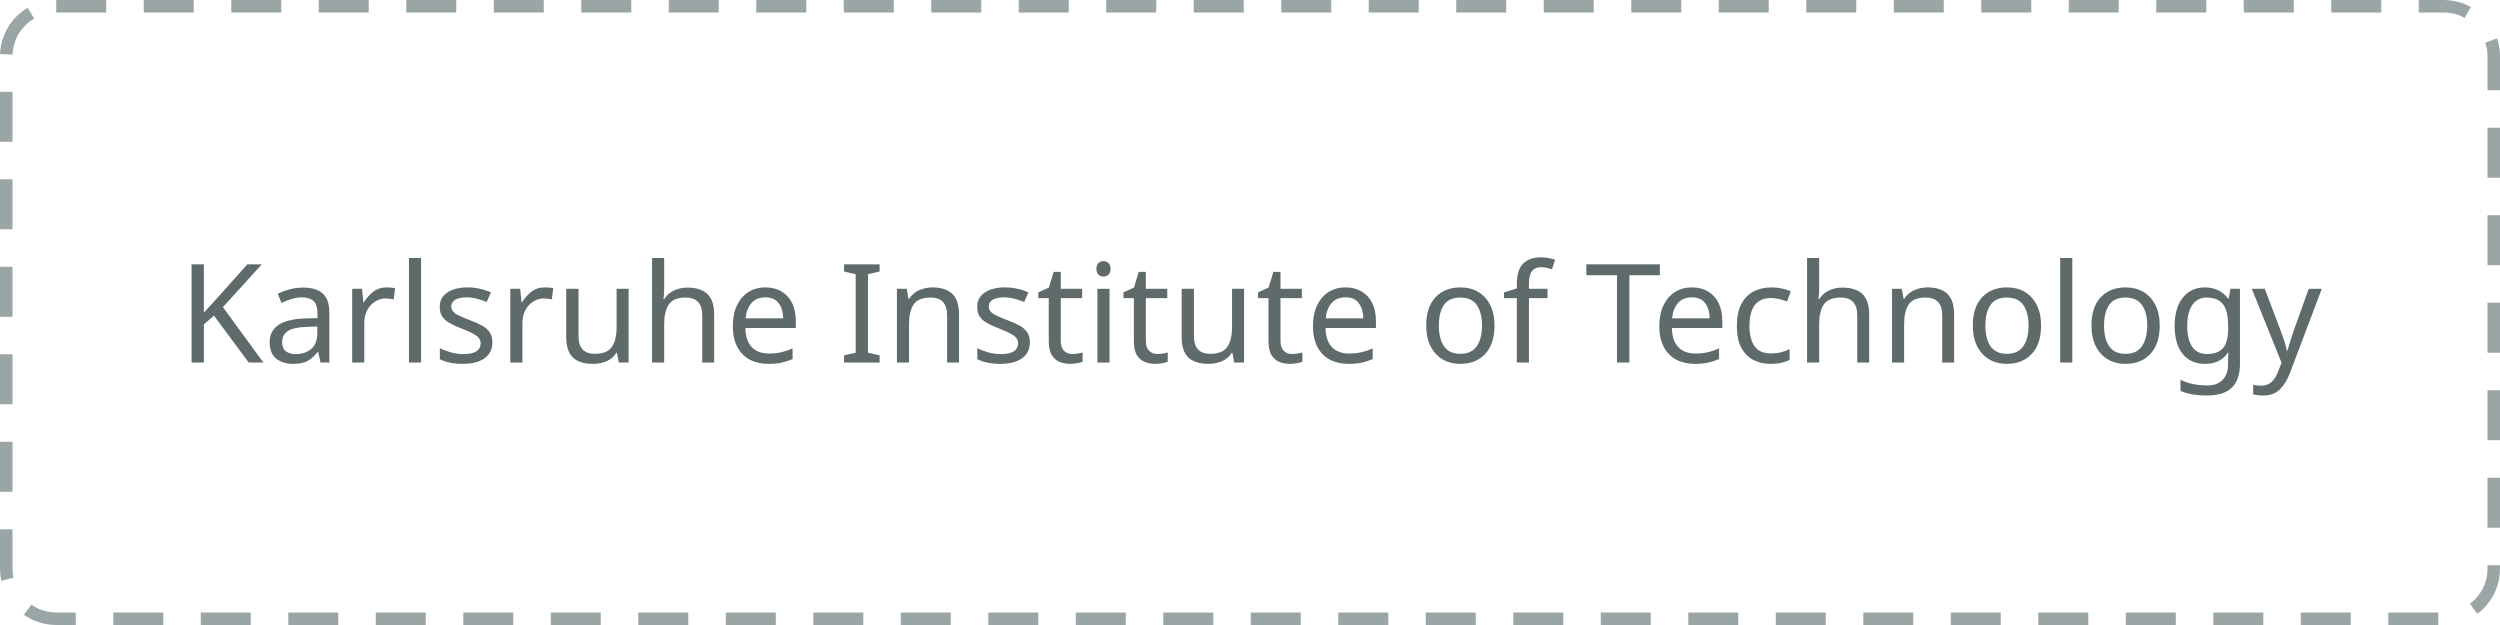
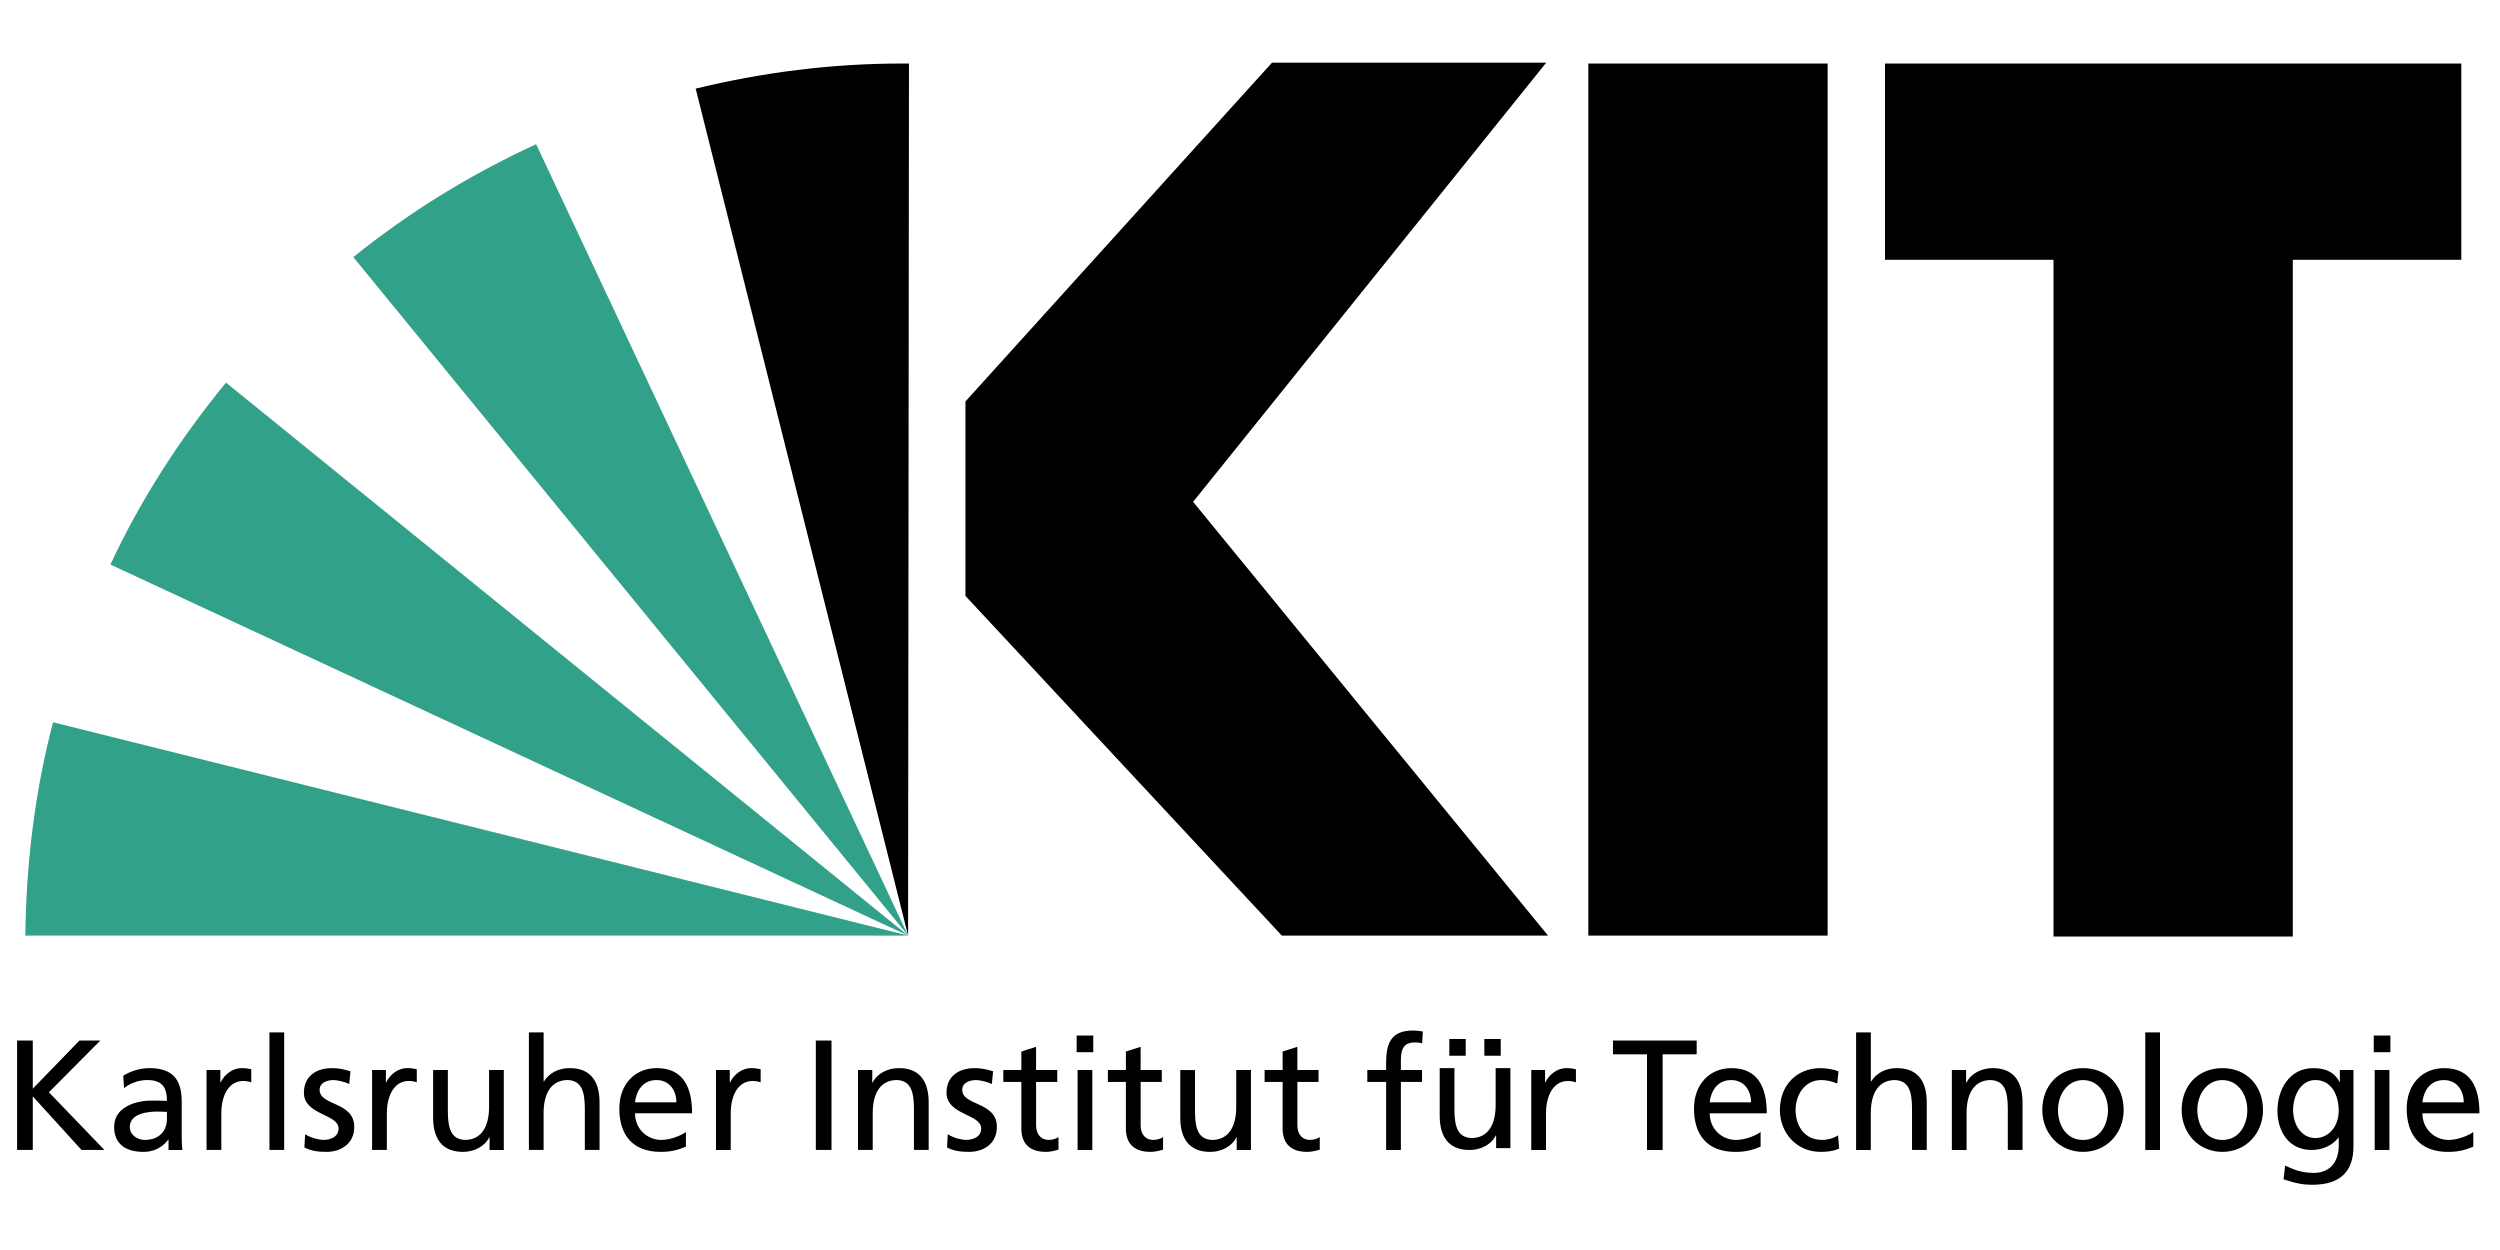
- <svg xmlns="http://www.w3.org/2000/svg" viewBox="0 0 400 100">
-   <rect x="1" y="1" width="398" height="98" rx="8" fill="none" stroke="#9aa5a5" stroke-width="2" stroke-dasharray="8 6" />
-   <text x="200" y="58" font-family="sans-serif" font-size="22" fill="#5f6b6b" text-anchor="middle">Karlsruhe Institute of Technology</text>
+ <svg xmlns="http://www.w3.org/2000/svg" viewBox="0 0 1000 500" height="500" width="1000" version="1.0">
+   <path d="m984.51,25.42-230.51,0,0,78.51,67.4,0,0,270.67,95.72,0,0-270.67,67.4,0,0-78.51zm-253.46,348.82h-95.72v-348.82h95.72v348.82zm-111.85,0-106.47,0-126.55-135.87,0-77.79,122.61-135.51,109.7,0-141.25,175.66,141.97,173.51z" fill-rule="evenodd" fill="#000" />
+   <path d="m363.23,374.23,0,0,0,0,0,0z" fill-rule="evenodd" fill="#000" />
+   <path d="m363.23,374.23,0,0,0,0,0,0z" fill-rule="evenodd" fill="#000" />
+   <path d="M90.42,153.04c-18.28,22.23-34.06,46.61-46.25,72.78l319.06,148.42-272.82-221.19z" fill-rule="evenodd" fill="#32a189" />
+   <path d="M363.23,374.23,214.46,57.68c-26.53,12.19-50.91,27.25-73.13,45.17l221.91,271.38z" fill-rule="evenodd" fill="#32a189" />
+   <path d="m363.23,374.23,0.36-348.82h-2.87c-28.32,0-55.93,3.59-82.45,10.04l84.96,338.78z" fill-rule="evenodd" fill="#000" />
+   <path d="m363.23,374.23,0,0,0,0,0,0,0,0z" fill-rule="evenodd" fill="#000" />
+   <path d="m363.23,374.23,0,0,0,0,0,0,0,0z" fill-rule="evenodd" fill="#000" />
+   <path d="M21.23,288.91c-7.17,27.25-10.75,55.93-11.11,85.32h353.12l-342.01-85.32z" fill-rule="evenodd" fill="#32a189" />
+   <path fill-rule="nonzero" fill="#000" d="m989.33,452.78c-1.44,1.19-5.96,3.2-9.84,3.2-5.58,0-10.53-4.33-10.53-10.66h22.82c0-10.28-3.45-18.06-14.11-18.06-9.03,0-14.99,6.71-14.99,16.18,0,10.41,5.2,17.32,16.55,17.32,5.27,0,7.84-1.26,10.09-2.08v-5.89zm-20.38-11.85c0.44-4.14,2.82-8.9,8.59-8.9,5.08,0,7.96,4.01,7.96,8.9h-16.55zm-19.07,19.06,5.89,0,0-31.98-5.89,0,0,31.98zm6.27-45.77-6.65,0,0,6.65,6.65,0,0-6.65zm-376.42,1.39,6.55,0,0,6.68-6.55,0zm14.01,0,6.55,0,0,6.68-6.55,0zm18.77,44.38,5.89,0,0-14.55c0-8.02,3.45-13.04,8.71-13.04,1,0,2.19,0.12,3.26,0.56v-5.27c-1.25-0.25-2.13-0.44-3.89-0.44-3.39,0-6.77,2.38-8.34,5.71h-0.12v-4.95h-5.52v31.98zm-8.36-32.74-5.89,0,0,14.8c0,7.77-3.01,13.17-9.72,13.17-5.14-0.31-6.77-3.95-6.77-11.41v-16.55h-5.89v19c0,8.59,3.7,13.74,11.98,13.74,4.45,0,8.71-2.2,10.47-5.84h0.12v5.08h5.7v-31.98zm-317.75,32.74,5.89,0,0-14.55c0-8.02,3.45-13.04,8.71-13.04,1,0,2.19,0.12,3.26,0.56v-5.27c-1.25-0.25-2.13-0.44-3.89-0.44-3.39,0-6.77,2.38-8.34,5.71h-0.12v-4.95h-5.52v31.98zm654.98-31.98-5.45,0,0,4.77-0.12,0c-1.76-3.45-4.89-5.52-10.53-5.52-9.66,0-14.3,8.78-14.3,16.99,0,8.28,4.51,15.74,13.67,15.74,4.07,0,8.21-1.63,10.72-4.95h0.13v3.13c0,6.78-3.7,10.98-9.91,10.98-4.33,0-7.02-0.82-11.54-2.89l-0.63,5.45c5.14,1.76,8.09,2.2,11.47,2.2,11.47,0,16.49-5.58,16.49-15.31v-30.6zm-15.24,27.21c-5.52,0-8.9-5.27-8.9-11.29,0-5.45,2.95-11.91,8.9-11.91,6.27,0,9.34,5.71,9.34,12.35,0,5.96-3.82,10.85-9.34,10.85zm-53.48-11.22c0,9.15,6.65,16.75,16.3,16.75,9.59,0,16.24-7.6,16.24-16.75,0-9.72-6.52-16.74-16.24-16.74-9.78,0-16.3,7.02-16.3,16.74zm6.27,0c0-6.08,3.7-11.97,10.03-11.97,6.27,0,9.97,5.89,9.97,11.97,0,5.71-3.07,11.98-9.97,11.98-6.96,0-10.03-6.27-10.03-11.98zm-20.82,15.99,5.89,0,0-47.02-5.89,0,0,47.02zm-41.19-15.99c0,9.15,6.65,16.75,16.3,16.75,9.59,0,16.24-7.6,16.24-16.75,0-9.72-6.52-16.74-16.24-16.74-9.78,0-16.3,7.02-16.3,16.74zm6.27,0c0-6.08,3.7-11.97,10.03-11.97,6.27,0,9.97,5.89,9.97,11.97,0,5.71-3.07,11.98-9.97,11.98-6.96,0-10.03-6.27-10.03-11.98zm-42.45,15.99,5.89,0,0-14.8c0-7.77,3.01-13.17,9.72-13.17,5.14,0.31,6.77,3.95,6.77,11.41v16.55h5.89v-19c0-8.59-3.7-13.73-11.97-13.73-4.45,0-8.72,2.2-10.47,5.83h-0.12v-5.08h-5.71v31.98zm-38.31,0,5.89,0,0-14.8c0-7.77,3.01-13.17,9.72-13.17,5.14,0.31,6.77,3.95,6.77,11.41v16.55h5.89v-19c0-8.59-3.7-13.73-11.97-13.73-4.45,0-8.15,1.94-10.28,5.33h-0.12v-19.62h-5.89v47.02zm-7.02-31.47c-1.69-0.69-4.76-1.26-7.15-1.26-9.78,0-16.3,7.02-16.3,16.74,0,9.15,6.65,16.75,16.3,16.75,2.13,0,4.95-0.19,7.4-1.33l-0.44-5.27c-1.82,1.19-4.33,1.82-6.33,1.82-7.59,0-10.66-6.27-10.66-11.98,0-6.08,3.7-11.97,10.28-11.97,1.88,0,4.14,0.44,6.39,1.38l0.5-4.89zm-31.16,24.26c-1.44,1.19-5.96,3.2-9.84,3.2-5.58,0-10.53-4.33-10.53-10.66h22.82c0-10.28-3.45-18.06-14.11-18.06-9.03,0-14.99,6.71-14.99,16.18,0,10.41,5.2,17.32,16.55,17.32,5.27,0,7.84-1.26,10.09-2.08v-5.89zm-20.38-11.85c0.44-4.14,2.82-8.9,8.59-8.9,5.08,0,7.96,4.01,7.96,8.9h-16.55zm-25.08,19.06,6.27,0,0-38.25,13.61,0,0-5.52-33.48,0,0,5.52,13.61,0,0,38.25zm-104.33,0,5.89,0,0-27.21,8.46,0,0-4.77-8.46,0,0-3.45c0-4.33,0.63-7.59,5.7-7.59,1,0,2.13,0.12,2.82,0.38l0.25-4.76c-1.19-0.19-2.44-0.38-3.95-0.38-8.71,0-10.72,5.08-10.72,12.85v2.95h-7.52v4.77h7.52v27.21zm-27.06-31.98-8.46,0,0-9.28-5.89,1.88,0,7.4-7.21,0,0,4.77,7.21,0,0,18.68c0,6.39,3.76,9.29,9.84,9.29,1.88,0,3.7-0.5,5.02-0.89v-5.02c-0.88,0.56-2.2,1.13-4.01,1.13-2.69,0-4.95-2.01-4.95-5.7v-17.49h8.46v-4.77zm-27.02,0-5.89,0,0,14.8c0,7.77-3.01,13.17-9.72,13.17-5.14-0.31-6.77-3.95-6.77-11.41v-16.55h-5.89v19c0,8.59,3.7,13.74,11.98,13.74,4.45,0,8.71-2.2,10.47-5.84h0.12v5.08h5.7v-31.98zm-35.67,0-8.46,0,0-9.28-5.89,1.88,0,7.4-7.21,0,0,4.77,7.21,0,0,18.68c0,6.39,3.76,9.29,9.84,9.29,1.88,0,3.7-0.5,5.02-0.89v-5.02c-0.88,0.56-2.2,1.13-4.01,1.13-2.69,0-4.95-2.01-4.95-5.7v-17.49h8.46v-4.77zm-33.67,31.98,5.89,0,0-31.98-5.89,0,0,31.98zm6.27-45.77-6.65,0,0,6.65,6.65,0,0-6.65zm-14.42,13.79-8.46,0,0-9.28-5.89,1.88,0,7.4-7.21,0,0,4.77,7.21,0,0,18.68c0,6.39,3.76,9.29,9.84,9.29,1.88,0,3.7-0.5,5.02-0.89v-5.02c-0.88,0.56-2.19,1.13-4.01,1.13-2.69,0-4.95-2.01-4.95-5.7v-17.49h8.46v-4.77zm-44.08,30.97c2.7,1.45,5.77,1.77,8.78,1.77,5.71,0,11.16-3.15,11.16-9.98,0-10.22-13.86-8.34-13.86-14.86,0-2.63,2.63-3.89,5.64-3.89,1.38,0,4.89,0.82,6.21,1.63l0.5-5.14c-2.32-0.69-4.58-1.26-7.34-1.26-6.33,0-11.29,3.2-11.29,9.84,0,8.97,13.86,8.46,13.86,14.29,0,3.45-3.32,4.58-6.02,4.58-1.69,0-5.02-0.75-7.34-2.26l-0.31,5.27zm-35.61,1,5.89,0,0-14.8c0-7.77,3.01-13.17,9.72-13.17,5.14,0.31,6.77,3.95,6.77,11.41v16.55h5.89v-19c0-8.59-3.7-13.73-11.97-13.73-4.45,0-8.72,2.2-10.47,5.83h-0.12v-5.08h-5.71v31.98zm-16.87,0,6.27,0,0-43.76-6.27,0,0,43.76zm-51.95-7.21c-1.44,1.19-5.96,3.2-9.84,3.2-5.58,0-10.53-4.33-10.53-10.66h22.82c0-10.28-3.45-18.06-14.11-18.06-9.03,0-14.99,6.71-14.99,16.18,0,10.41,5.2,17.32,16.55,17.32,5.27,0,7.84-1.26,10.09-2.08v-5.89zm-20.38-11.85c0.44-4.14,2.82-8.9,8.59-8.9,5.08,0,7.96,4.01,7.96,8.9h-16.55zm-42.45,19.06,5.89,0,0-14.8c0-7.77,3.01-13.17,9.72-13.17,5.14,0.31,6.77,3.95,6.77,11.41v16.55h5.89v-19c0-8.59-3.7-13.73-11.97-13.73-4.45,0-8.15,1.94-10.28,5.33h-0.12v-19.62h-5.89v47.02zm-10.03-31.98-5.89,0,0,14.8c0,7.77-3.01,13.17-9.72,13.17-5.14-0.31-6.77-3.95-6.77-11.41v-16.55h-5.89v19c0,8.59,3.7,13.74,11.98,13.74,4.45,0,8.71-2.2,10.47-5.84h0.12v5.08h5.7v-31.98zm-52.67,31.98,5.89,0,0-14.55c0-8.02,3.45-13.04,8.71-13.04,1,0,2.19,0.12,3.26,0.56v-5.27c-1.25-0.25-2.13-0.44-3.89-0.44-3.39,0-6.77,2.38-8.34,5.71h-0.12v-4.95h-5.52v31.98zm-27.09-1c2.7,1.45,5.77,1.77,8.78,1.77,5.71,0,11.16-3.15,11.16-9.98,0-10.22-13.86-8.34-13.86-14.86,0-2.63,2.63-3.89,5.64-3.89,1.38,0,4.89,0.82,6.21,1.63l0.5-5.14c-2.32-0.69-4.58-1.26-7.34-1.26-6.33,0-11.29,3.2-11.29,9.84,0,8.97,13.86,8.46,13.86,14.29,0,3.45-3.32,4.58-6.02,4.58-1.69,0-5.02-0.75-7.34-2.26l-0.31,5.27zm-13.98,1,5.89,0,0-47.02-5.89,0,0,47.02zm-25.14,0,5.89,0,0-14.55c0-8.02,3.45-13.04,8.71-13.04,1,0,2.19,0.12,3.26,0.56v-5.27c-1.25-0.25-2.13-0.44-3.89-0.44-3.39,0-6.77,2.38-8.34,5.71h-0.13v-4.95h-5.52v31.98zm-33.04-24.7c2.38-2.01,5.96-3.26,9.28-3.26,5.89,0,7.9,2.82,7.9,8.34-2.32-0.12-3.95-0.12-6.27-0.12-6.08,0-14.86,2.51-14.86,10.53,0,6.96,4.83,9.98,11.73,9.98,5.39,0,8.53-2.96,9.91-4.9h0.12v4.14h5.52c-0.12-0.94-0.25-2.63-0.25-6.27v-13.23c0-8.71-3.7-13.23-12.85-13.23-4.08,0-7.59,1.26-10.53,3.01l0.31,5.02zm17.18,12.29c0,4.76-3.07,8.4-8.9,8.4-2.7,0-5.96-1.82-5.96-5.2,0-5.64,7.9-6.14,11.1-6.14,1.25,0,2.51,0.12,3.76,0.12v2.82zm-59.94,12.41,6.27,0,0-21.44,19.5,21.44,9.15,0-22.2-23.07,20.57-20.69-8.34,0-18.68,19.25,0-19.25-6.27,0,0,43.76z" />
</svg>
